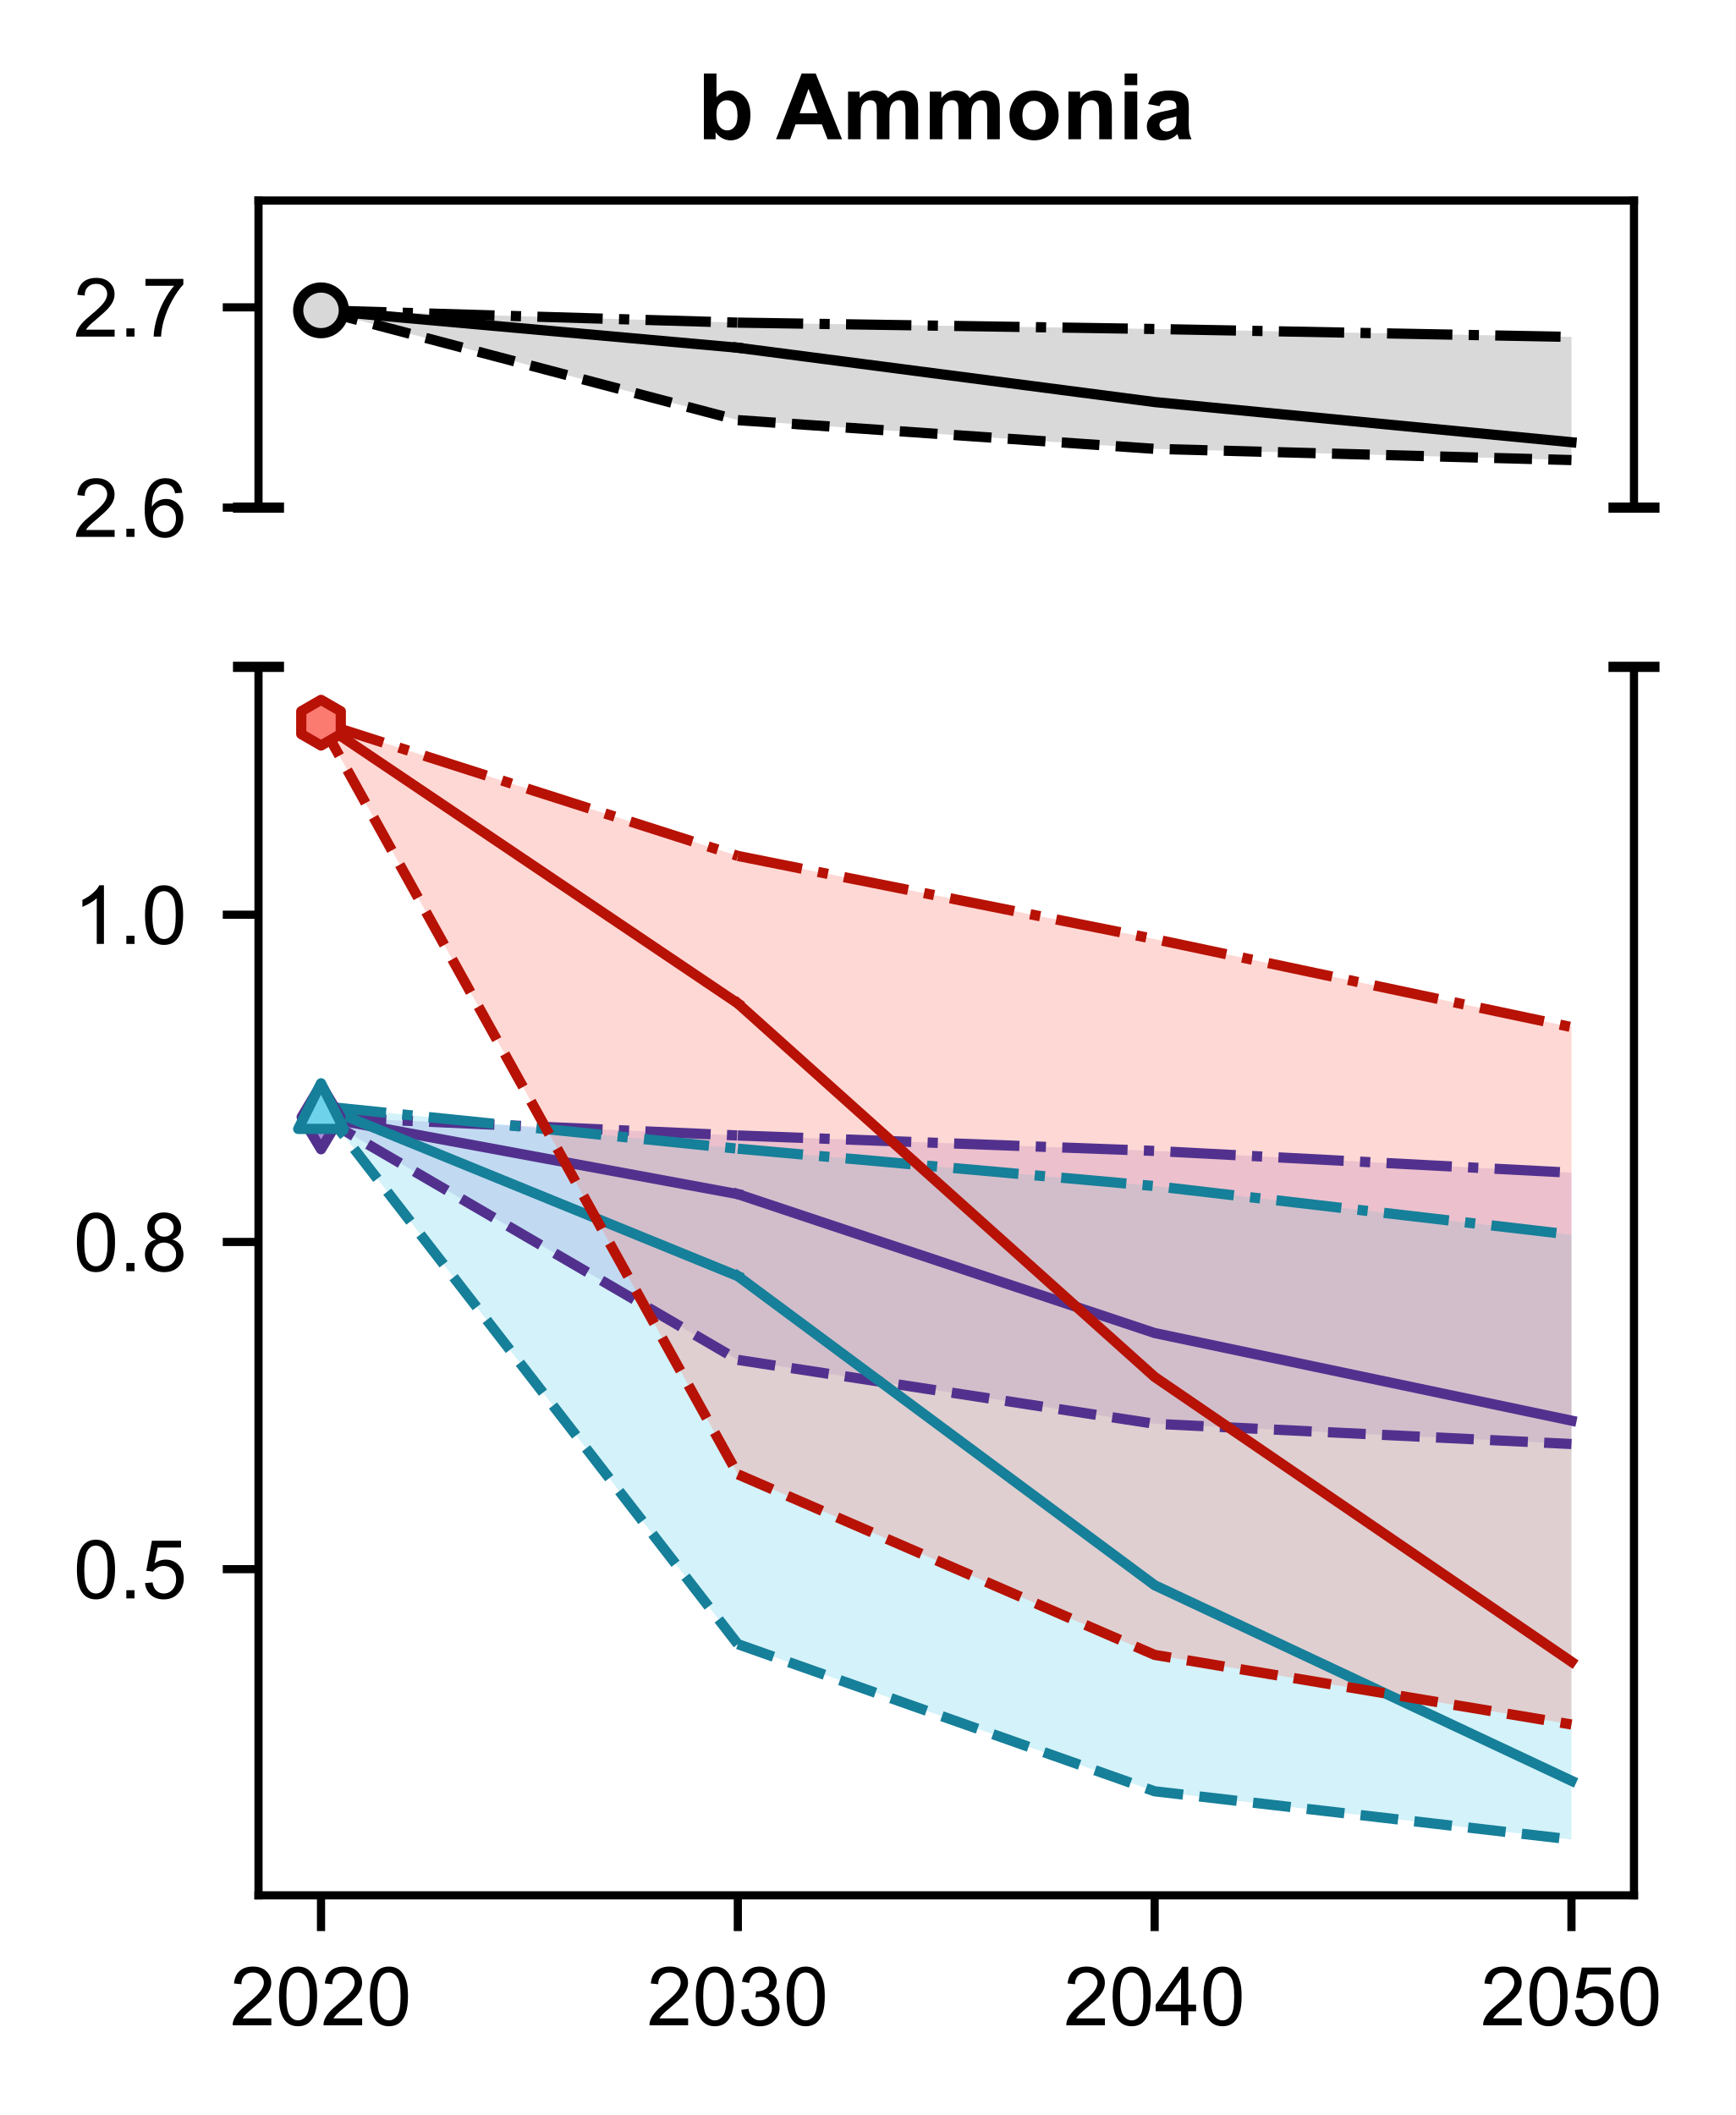
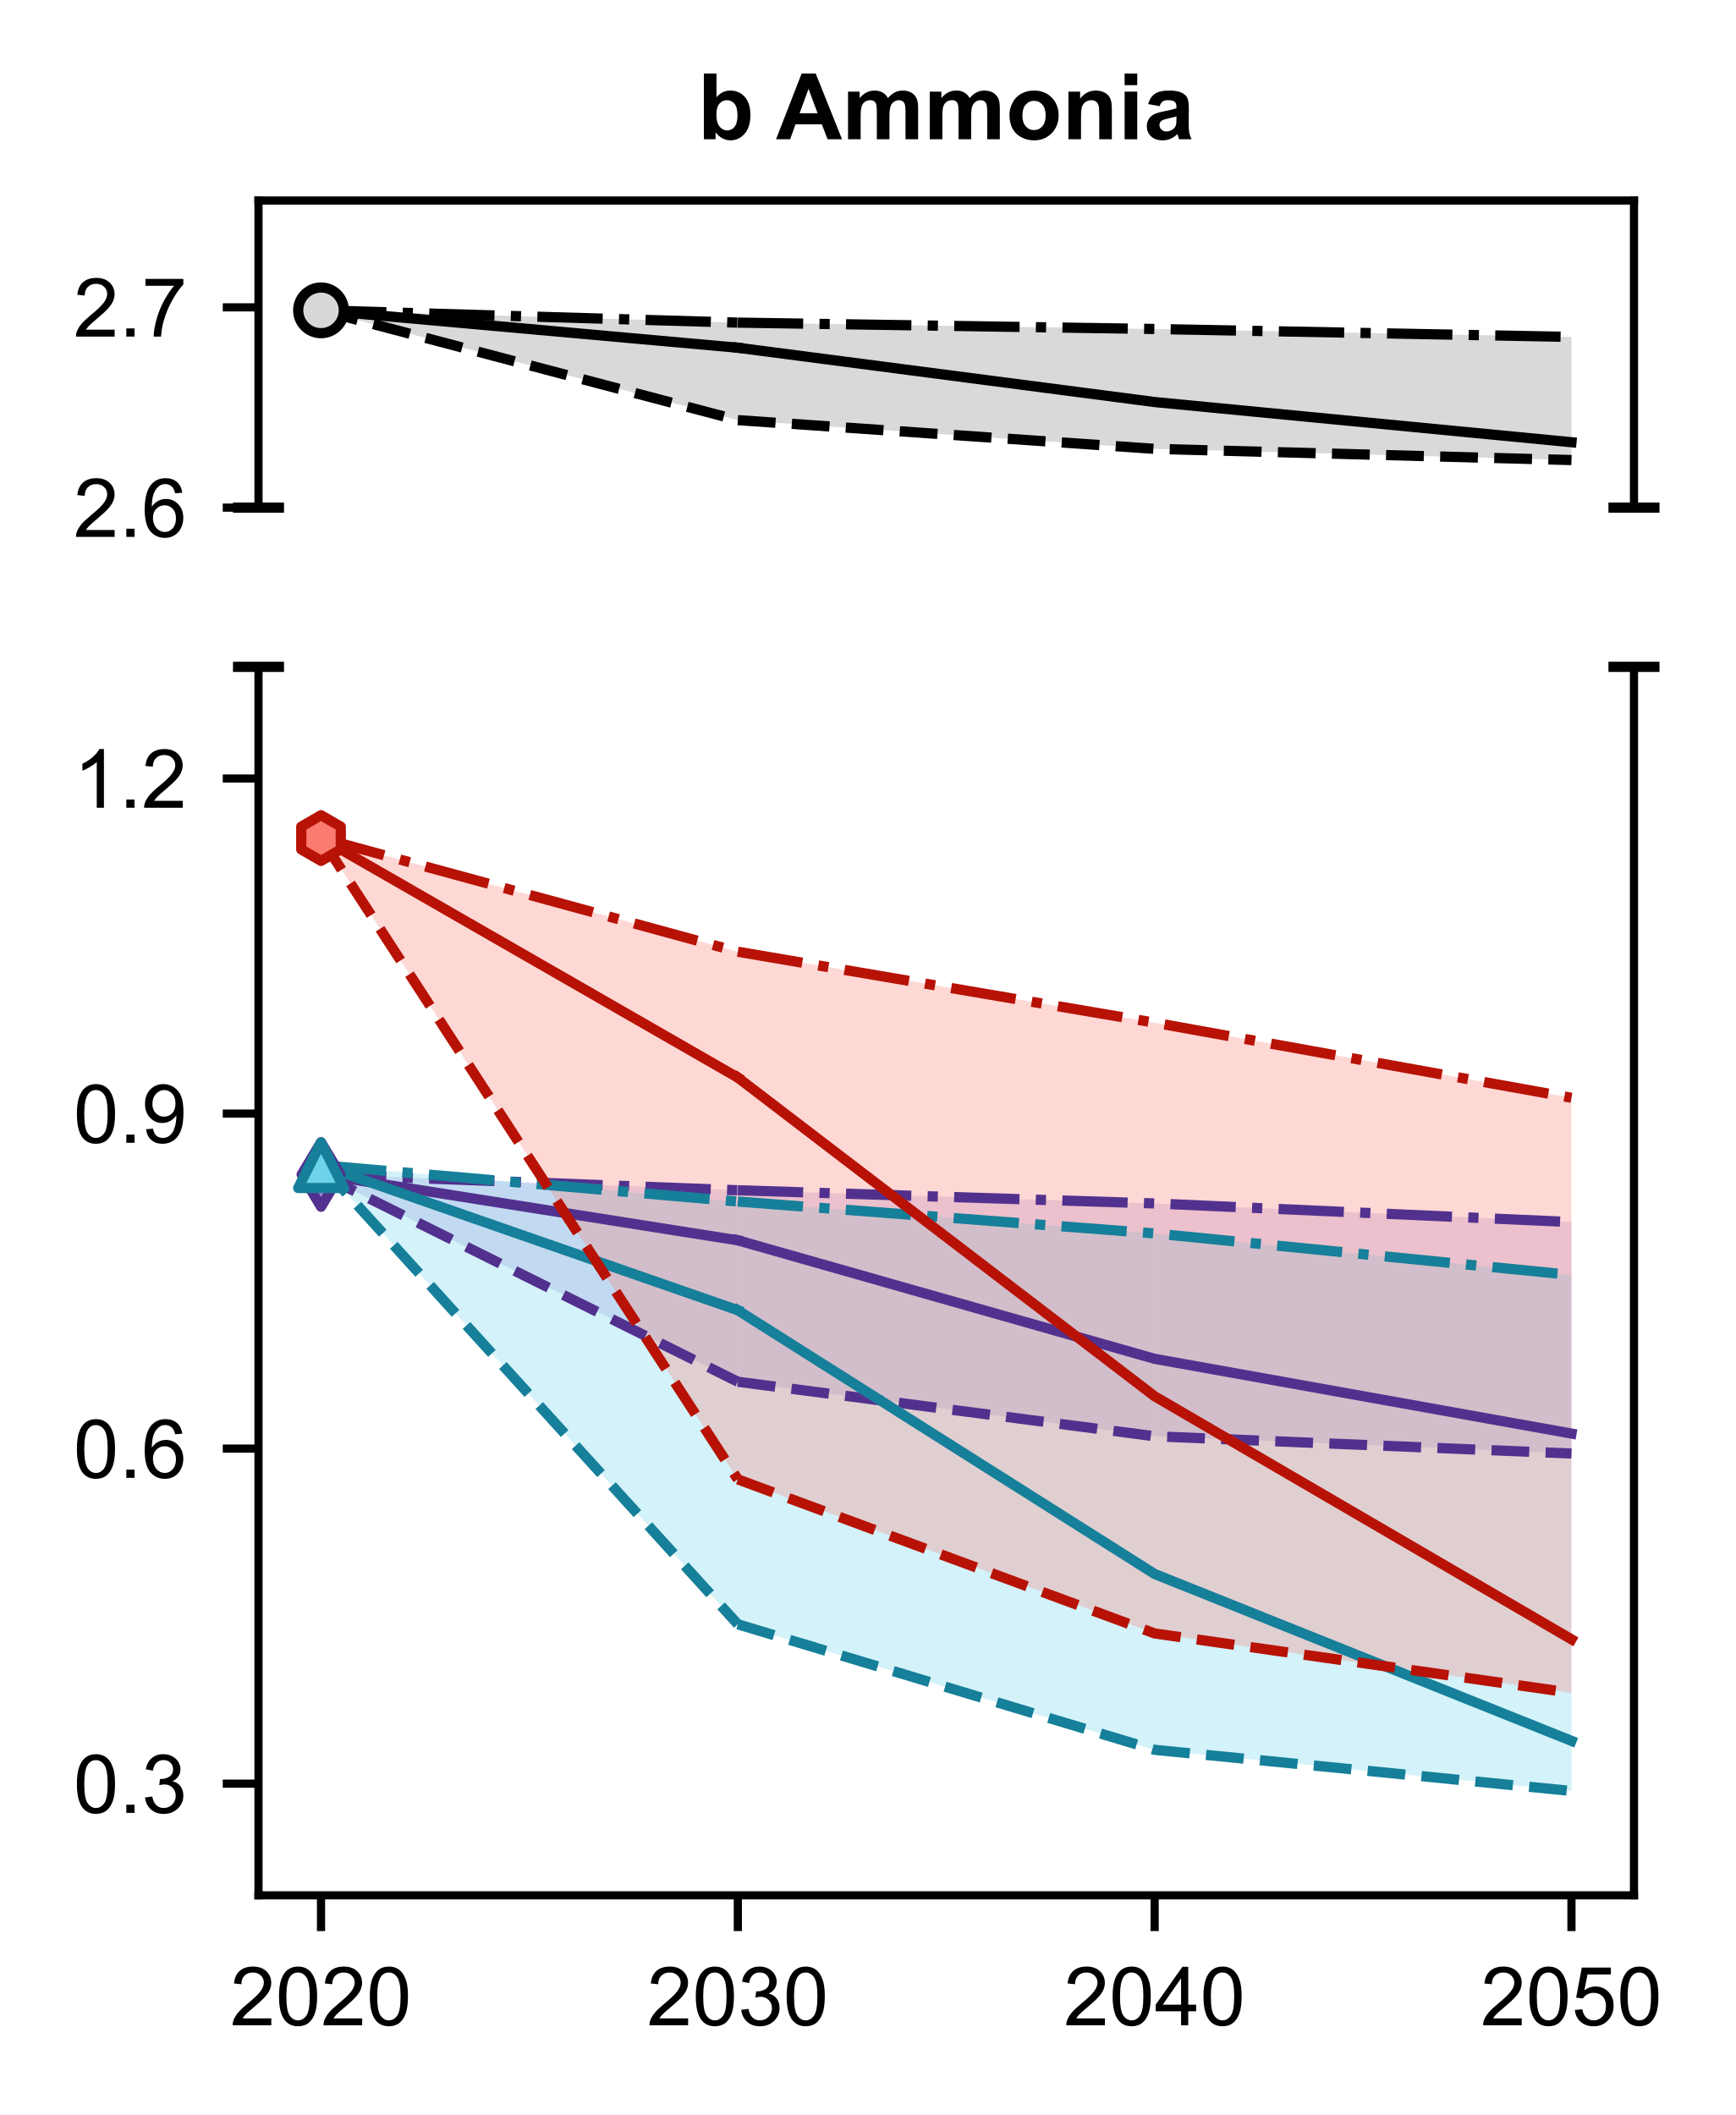
<svg xmlns="http://www.w3.org/2000/svg" xmlns:xlink="http://www.w3.org/1999/xlink" width="170.023pt" height="207.167pt" viewBox="0 0 170.023 207.167" version="1.1">
  <defs>
    <style type="text/css">*{stroke-linejoin: round; stroke-linecap: butt}</style>
  </defs>
  <g id="figure_1">
    <g id="patch_1">
      <path d="M 0 207.167  L 170.023 207.167  L 170.023 0  L 0 0  z " style="fill: #ffffff" />
    </g>
    <g id="axes_1">
      <g id="patch_2">
        <path d="M 25.32 49.725  L 160.05 49.725  L 160.05 19.642  L 25.32 19.642  z " style="fill: #ffffff" />
      </g>
      <g id="patch_3">
-         <path d="M 31.444 30.399  L 72.271 41.152  L 72.271 31.602  z " clip-path="url(#p725fef0a28)" style="fill: #808080; opacity: 0.3" />
+         <path d="M 31.444 30.399  L 72.271 41.152  L 72.271 31.602  z " clip-path="url(#p2d6552500f)" style="fill: #808080; opacity: 0.3" />
      </g>
      <g id="patch_4">
-         <path d="M 72.271 41.152  L 113.098 43.966  L 113.098 32.225  L 72.271 31.602  z " clip-path="url(#p725fef0a28)" style="fill: #808080; opacity: 0.3" />
+         <path d="M 72.271 41.152  L 113.098 43.966  L 113.098 32.225  L 72.271 31.602  z " clip-path="url(#p2d6552500f)" style="fill: #808080; opacity: 0.3" />
      </g>
      <g id="patch_5">
-         <path d="M 113.098 43.966  L 153.926 45.063  L 153.926 33  L 113.098 32.225  z " clip-path="url(#p725fef0a28)" style="fill: #808080; opacity: 0.3" />
+         <path d="M 113.098 43.966  L 153.926 45.063  L 153.926 33  L 113.098 32.225  z " clip-path="url(#p2d6552500f)" style="fill: #808080; opacity: 0.3" />
      </g>
      <g id="line2d_1">
-         <path d="M 31.444 30.399  L 72.271 34.062  " clip-path="url(#p725fef0a28)" style="fill: none; stroke: #000000; stroke-linecap: square" />
+         <path d="M 31.444 30.399  L 72.271 34.062  " clip-path="url(#p2d6552500f)" style="fill: none; stroke: #000000; stroke-linecap: square" />
      </g>
      <g id="line2d_2">
-         <path d="M 72.271 34.062  L 113.098 39.381  L 153.926 43.317  " clip-path="url(#p725fef0a28)" style="fill: none; stroke: #000000; stroke-linecap: square" />
+         <path d="M 72.271 34.062  L 113.098 39.381  L 153.926 43.317  " clip-path="url(#p2d6552500f)" style="fill: none; stroke: #000000; stroke-linecap: square" />
      </g>
      <g id="line2d_3">
-         <path d="M 31.444 30.399  L 72.271 31.602  " clip-path="url(#p725fef0a28)" style="fill: none; stroke-dasharray: 6.4,1.6,1,1.6; stroke-dashoffset: 0; stroke: #000000" />
+         <path d="M 31.444 30.399  L 72.271 31.602  " clip-path="url(#p2d6552500f)" style="fill: none; stroke-dasharray: 6.4,1.6,1,1.6; stroke-dashoffset: 0; stroke: #000000" />
      </g>
      <g id="line2d_4">
-         <path d="M 72.271 31.602  L 113.098 32.225  L 153.926 33  " clip-path="url(#p725fef0a28)" style="fill: none; stroke-dasharray: 6.4,1.6,1,1.6; stroke-dashoffset: 0; stroke: #000000" />
+         <path d="M 72.271 31.602  L 113.098 32.225  L 153.926 33  " clip-path="url(#p2d6552500f)" style="fill: none; stroke-dasharray: 6.4,1.6,1,1.6; stroke-dashoffset: 0; stroke: #000000" />
      </g>
      <g id="line2d_5">
-         <path d="M 31.444 30.399  L 72.271 41.152  " clip-path="url(#p725fef0a28)" style="fill: none; stroke-dasharray: 3.7,1.6; stroke-dashoffset: 0; stroke: #000000" />
+         <path d="M 31.444 30.399  L 72.271 41.152  " clip-path="url(#p2d6552500f)" style="fill: none; stroke-dasharray: 3.7,1.6; stroke-dashoffset: 0; stroke: #000000" />
      </g>
      <g id="line2d_6">
-         <path d="M 72.271 41.152  L 113.098 43.966  L 153.926 45.063  " clip-path="url(#p725fef0a28)" style="fill: none; stroke-dasharray: 3.7,1.6; stroke-dashoffset: 0; stroke: #000000" />
+         <path d="M 72.271 41.152  L 113.098 43.966  L 153.926 45.063  " clip-path="url(#p2d6552500f)" style="fill: none; stroke-dasharray: 3.7,1.6; stroke-dashoffset: 0; stroke: #000000" />
      </g>
      <g id="matplotlib.axis_1">
        <g id="xtick_1" />
        <g id="xtick_2" />
        <g id="xtick_3" />
        <g id="xtick_4" />
      </g>
      <g id="matplotlib.axis_2">
        <g id="ytick_1">
          <g id="line2d_7">
            <defs>
-               <path id="m2f93987292" d="M 0 0  L -3.5 0  " style="stroke: #000000; stroke-width: 0.8" />
+               <path id="m2525337361" d="M 0 0  L -3.5 0  " style="stroke: #000000; stroke-width: 0.8" />
            </defs>
            <g>
-               <use xlink:href="#m2f93987292" x="25.32" y="49.725" style="stroke: #000000; stroke-width: 0.8" />
+               <use xlink:href="#m2525337361" x="25.32" y="49.725" style="stroke: #000000; stroke-width: 0.8" />
            </g>
          </g>
          <g id="text_1">
            <g transform="translate(7.2 52.58833) scale(0.08 -0.08)">
              <defs>
                <path id="ArialMT-32" d="M 3222 541  L 3222 0  L 194 0  Q 188 203 259 391  Q 375 700 629 1000  Q 884 1300 1366 1694  Q 2113 2306 2375 2664  Q 2638 3022 2638 3341  Q 2638 3675 2398 3904  Q 2159 4134 1775 4134  Q 1369 4134 1125 3890  Q 881 3647 878 3216  L 300 3275  Q 359 3922 746 4261  Q 1134 4600 1788 4600  Q 2447 4600 2831 4234  Q 3216 3869 3216 3328  Q 3216 3053 3103 2787  Q 2991 2522 2730 2228  Q 2469 1934 1863 1422  Q 1356 997 1212 845  Q 1069 694 975 541  L 3222 541  z " transform="scale(0.015625)" />
                <path id="ArialMT-2e" d="M 581 0  L 581 641  L 1222 641  L 1222 0  L 581 0  z " transform="scale(0.015625)" />
                <path id="ArialMT-36" d="M 3184 3459  L 2625 3416  Q 2550 3747 2413 3897  Q 2184 4138 1850 4138  Q 1581 4138 1378 3988  Q 1113 3794 959 3422  Q 806 3050 800 2363  Q 1003 2672 1297 2822  Q 1591 2972 1913 2972  Q 2475 2972 2870 2558  Q 3266 2144 3266 1488  Q 3266 1056 3080 686  Q 2894 316 2569 119  Q 2244 -78 1831 -78  Q 1128 -78 684 439  Q 241 956 241 2144  Q 241 3472 731 4075  Q 1159 4600 1884 4600  Q 2425 4600 2770 4297  Q 3116 3994 3184 3459  z M 888 1484  Q 888 1194 1011 928  Q 1134 663 1356 523  Q 1578 384 1822 384  Q 2178 384 2434 671  Q 2691 959 2691 1453  Q 2691 1928 2437 2201  Q 2184 2475 1800 2475  Q 1419 2475 1153 2201  Q 888 1928 888 1484  z " transform="scale(0.015625)" />
              </defs>
              <use xlink:href="#ArialMT-32" />
              <use xlink:href="#ArialMT-2e" x="55.615" />
              <use xlink:href="#ArialMT-36" x="83.398" />
            </g>
          </g>
        </g>
        <g id="ytick_2">
          <g id="line2d_8">
            <g>
-               <use xlink:href="#m2f93987292" x="25.32" y="30.106" style="stroke: #000000; stroke-width: 0.8" />
+               <use xlink:href="#m2525337361" x="25.32" y="30.106" style="stroke: #000000; stroke-width: 0.8" />
            </g>
          </g>
          <g id="text_2">
            <g transform="translate(7.2 32.96887) scale(0.08 -0.08)">
              <defs>
                <path id="ArialMT-37" d="M 303 3981  L 303 4522  L 3269 4522  L 3269 4084  Q 2831 3619 2401 2847  Q 1972 2075 1738 1259  Q 1569 684 1522 0  L 944 0  Q 953 541 1156 1306  Q 1359 2072 1739 2783  Q 2119 3494 2547 3981  L 303 3981  z " transform="scale(0.015625)" />
              </defs>
              <use xlink:href="#ArialMT-32" />
              <use xlink:href="#ArialMT-2e" x="55.615" />
              <use xlink:href="#ArialMT-37" x="83.398" />
            </g>
          </g>
        </g>
      </g>
      <g id="PathCollection_1">
        <defs>
-           <path id="mdefeeb0715" d="M 0 2.236  C 0.593 2.236 1.162 2 1.581 1.581  C 2 1.162 2.236 0.593 2.236 0  C 2.236 -0.593 2 -1.162 1.581 -1.581  C 1.162 -2 0.593 -2.236 0 -2.236  C -0.593 -2.236 -1.162 -2 -1.581 -1.581  C -2 -1.162 -2.236 -0.593 -2.236 0  C -2.236 0.593 -2 1.162 -1.581 1.581  C -1.162 2 -0.593 2.236 0 2.236  z " style="stroke: #000000" />
+           <path id="m74df8abea0" d="M 0 2.236  C 0.593 2.236 1.162 2 1.581 1.581  C 2 1.162 2.236 0.593 2.236 0  C 2.236 -0.593 2 -1.162 1.581 -1.581  C 1.162 -2 0.593 -2.236 0 -2.236  C -0.593 -2.236 -1.162 -2 -1.581 -1.581  C -2 -1.162 -2.236 -0.593 -2.236 0  C -2.236 0.593 -2 1.162 -1.581 1.581  C -1.162 2 -0.593 2.236 0 2.236  z " style="stroke: #000000" />
        </defs>
-         <g clip-path="url(#p725fef0a28)">
-           <use xlink:href="#mdefeeb0715" x="31.444" y="30.399" style="fill: #d8d8d8; stroke: #000000" />
+         <g clip-path="url(#p2d6552500f)">
+           <use xlink:href="#m74df8abea0" x="31.444" y="30.399" style="fill: #d8d8d8; stroke: #000000" />
        </g>
      </g>
      <g id="line2d_9">
        <defs>
-           <path id="m50cf1d99b0" d="M -2.5 0  L 2.5 0  " style="stroke: #000000" />
+           <path id="mf99f64283d" d="M -2.5 0  L 2.5 0  " style="stroke: #000000" />
        </defs>
        <g>
-           <use xlink:href="#m50cf1d99b0" x="25.32" y="49.725" style="stroke: #000000" />
-           <use xlink:href="#m50cf1d99b0" x="160.05" y="49.725" style="stroke: #000000" />
+           <use xlink:href="#mf99f64283d" x="25.32" y="49.725" style="stroke: #000000" />
+           <use xlink:href="#mf99f64283d" x="160.05" y="49.725" style="stroke: #000000" />
        </g>
      </g>
      <g id="patch_6">
        <path d="M 25.32 49.725  L 25.32 19.642  " style="fill: none; stroke: #000000; stroke-width: 0.8; stroke-linejoin: miter; stroke-linecap: square" />
      </g>
      <g id="patch_7">
        <path d="M 160.05 49.725  L 160.05 19.642  " style="fill: none; stroke: #000000; stroke-width: 0.8; stroke-linejoin: miter; stroke-linecap: square" />
      </g>
      <g id="patch_8">
        <path d="M 25.32 19.642  L 160.05 19.642  " style="fill: none; stroke: #000000; stroke-width: 0.8; stroke-linejoin: miter; stroke-linecap: square" />
      </g>
      <g id="text_3">
-         <g transform="translate(68.35252 13.64203) scale(0.09 -0.09)">
+         <g transform="translate(68.35253 13.64203) scale(0.09 -0.09)">
          <defs>
            <path id="Arial-BoldMT-62" d="M 422 0  L 422 4581  L 1300 4581  L 1300 2931  Q 1706 3394 2263 3394  Q 2869 3394 3266 2955  Q 3663 2516 3663 1694  Q 3663 844 3258 384  Q 2853 -75 2275 -75  Q 1991 -75 1714 67  Q 1438 209 1238 488  L 1238 0  L 422 0  z M 1294 1731  Q 1294 1216 1456 969  Q 1684 619 2063 619  Q 2353 619 2558 867  Q 2763 1116 2763 1650  Q 2763 2219 2556 2470  Q 2350 2722 2028 2722  Q 1713 2722 1503 2476  Q 1294 2231 1294 1731  z " transform="scale(0.015625)" />
            <path id="Arial-BoldMT-20" transform="scale(0.015625)" />
            <path id="Arial-BoldMT-41" d="M 4597 0  L 3591 0  L 3191 1041  L 1359 1041  L 981 0  L 0 0  L 1784 4581  L 2763 4581  L 4597 0  z M 2894 1813  L 2263 3513  L 1644 1813  L 2894 1813  z " transform="scale(0.015625)" />
            <path id="Arial-BoldMT-6d" d="M 394 3319  L 1203 3319  L 1203 2866  Q 1638 3394 2238 3394  Q 2556 3394 2790 3262  Q 3025 3131 3175 2866  Q 3394 3131 3647 3262  Q 3900 3394 4188 3394  Q 4553 3394 4806 3245  Q 5059 3097 5184 2809  Q 5275 2597 5275 2122  L 5275 0  L 4397 0  L 4397 1897  Q 4397 2391 4306 2534  Q 4184 2722 3931 2722  Q 3747 2722 3584 2609  Q 3422 2497 3350 2280  Q 3278 2063 3278 1594  L 3278 0  L 2400 0  L 2400 1819  Q 2400 2303 2353 2443  Q 2306 2584 2207 2653  Q 2109 2722 1941 2722  Q 1738 2722 1575 2612  Q 1413 2503 1342 2297  Q 1272 2091 1272 1613  L 1272 0  L 394 0  L 394 3319  z " transform="scale(0.015625)" />
            <path id="Arial-BoldMT-6f" d="M 256 1706  Q 256 2144 472 2553  Q 688 2963 1083 3178  Q 1478 3394 1966 3394  Q 2719 3394 3200 2905  Q 3681 2416 3681 1669  Q 3681 916 3195 420  Q 2709 -75 1972 -75  Q 1516 -75 1102 131  Q 688 338 472 736  Q 256 1134 256 1706  z M 1156 1659  Q 1156 1166 1390 903  Q 1625 641 1969 641  Q 2313 641 2545 903  Q 2778 1166 2778 1666  Q 2778 2153 2545 2415  Q 2313 2678 1969 2678  Q 1625 2678 1390 2415  Q 1156 2153 1156 1659  z " transform="scale(0.015625)" />
            <path id="Arial-BoldMT-6e" d="M 3478 0  L 2600 0  L 2600 1694  Q 2600 2231 2544 2389  Q 2488 2547 2361 2634  Q 2234 2722 2056 2722  Q 1828 2722 1647 2597  Q 1466 2472 1398 2265  Q 1331 2059 1331 1503  L 1331 0  L 453 0  L 453 3319  L 1269 3319  L 1269 2831  Q 1703 3394 2363 3394  Q 2653 3394 2893 3289  Q 3134 3184 3257 3021  Q 3381 2859 3429 2653  Q 3478 2447 3478 2063  L 3478 0  z " transform="scale(0.015625)" />
            <path id="Arial-BoldMT-69" d="M 459 3769  L 459 4581  L 1338 4581  L 1338 3769  L 459 3769  z M 459 0  L 459 3319  L 1338 3319  L 1338 0  L 459 0  z " transform="scale(0.015625)" />
            <path id="Arial-BoldMT-61" d="M 1116 2306  L 319 2450  Q 453 2931 781 3162  Q 1109 3394 1756 3394  Q 2344 3394 2631 3255  Q 2919 3116 3036 2902  Q 3153 2688 3153 2116  L 3144 1091  Q 3144 653 3186 445  Q 3228 238 3344 0  L 2475 0  Q 2441 88 2391 259  Q 2369 338 2359 363  Q 2134 144 1878 34  Q 1622 -75 1331 -75  Q 819 -75 523 203  Q 228 481 228 906  Q 228 1188 362 1408  Q 497 1628 739 1745  Q 981 1863 1438 1950  Q 2053 2066 2291 2166  L 2291 2253  Q 2291 2506 2166 2614  Q 2041 2722 1694 2722  Q 1459 2722 1328 2630  Q 1197 2538 1116 2306  z M 2291 1594  Q 2122 1538 1756 1459  Q 1391 1381 1278 1306  Q 1106 1184 1106 997  Q 1106 813 1243 678  Q 1381 544 1594 544  Q 1831 544 2047 700  Q 2206 819 2256 991  Q 2291 1103 2291 1419  L 2291 1594  z " transform="scale(0.015625)" />
          </defs>
          <use xlink:href="#Arial-BoldMT-62" />
          <use xlink:href="#Arial-BoldMT-20" x="61.084" />
          <use xlink:href="#Arial-BoldMT-41" x="85.117" />
          <use xlink:href="#Arial-BoldMT-6d" x="157.334" />
          <use xlink:href="#Arial-BoldMT-6d" x="246.25" />
          <use xlink:href="#Arial-BoldMT-6f" x="335.166" />
          <use xlink:href="#Arial-BoldMT-6e" x="396.25" />
          <use xlink:href="#Arial-BoldMT-69" x="457.334" />
          <use xlink:href="#Arial-BoldMT-61" x="485.117" />
        </g>
      </g>
    </g>
    <g id="axes_2">
      <g id="patch_9">
        <path d="M 25.32 185.651  L 160.05 185.651  L 160.05 65.318  L 25.32 65.318  z " style="fill: #ffffff" />
      </g>
      <g id="patch_10">
-         <path d="M 31.444 109.412  L 72.271 133.204  L 72.271 111.221  z " clip-path="url(#p7f3b7e5a6b)" style="fill: #a78dd8; opacity: 0.3" />
+         <path d="M 31.444 115.044  L 72.271 135.344  L 72.271 116.587  z " clip-path="url(#p4fde2134c0)" style="fill: #a78dd8; opacity: 0.3" />
      </g>
      <g id="patch_11">
-         <path d="M 72.271 133.204  L 113.098 139.463  L 113.098 112.734  L 72.271 111.221  z " clip-path="url(#p7f3b7e5a6b)" style="fill: #a78dd8; opacity: 0.3" />
+         <path d="M 72.271 135.344  L 113.098 140.685  L 113.098 117.878  L 72.271 116.587  z " clip-path="url(#p4fde2134c0)" style="fill: #a78dd8; opacity: 0.3" />
      </g>
      <g id="patch_12">
-         <path d="M 113.098 139.463  L 153.926 141.443  L 153.926 114.871  L 113.098 112.734  z " clip-path="url(#p7f3b7e5a6b)" style="fill: #a78dd8; opacity: 0.3" />
+         <path d="M 113.098 140.685  L 153.926 142.374  L 153.926 119.702  L 113.098 117.878  z " clip-path="url(#p4fde2134c0)" style="fill: #a78dd8; opacity: 0.3" />
      </g>
      <g id="patch_13">
-         <path d="M 31.444 108.346  L 72.271 161.047  L 72.271 112.517  z " clip-path="url(#p7f3b7e5a6b)" style="fill: #6dd2ea; opacity: 0.3" />
+         <path d="M 31.444 114.134  L 72.271 159.101  L 72.271 117.693  z " clip-path="url(#p4fde2134c0)" style="fill: #6dd2ea; opacity: 0.3" />
      </g>
      <g id="patch_14">
-         <path d="M 72.271 161.047  L 113.098 175.459  L 113.098 116.177  L 72.271 112.517  z " clip-path="url(#p7f3b7e5a6b)" style="fill: #6dd2ea; opacity: 0.3" />
+         <path d="M 72.271 159.101  L 113.098 171.398  L 113.098 120.816  L 72.271 117.693  z " clip-path="url(#p4fde2134c0)" style="fill: #6dd2ea; opacity: 0.3" />
      </g>
      <g id="patch_15">
-         <path d="M 113.098 175.459  L 153.926 180.181  L 153.926 120.947  L 113.098 116.177  z " clip-path="url(#p7f3b7e5a6b)" style="fill: #6dd2ea; opacity: 0.3" />
+         <path d="M 113.098 171.398  L 153.926 175.428  L 153.926 124.886  L 113.098 120.816  z " clip-path="url(#p4fde2134c0)" style="fill: #6dd2ea; opacity: 0.3" />
      </g>
      <g id="patch_16">
-         <path d="M 31.444 70.788  L 72.271 144.411  L 72.271 83.84  z " clip-path="url(#p7f3b7e5a6b)" style="fill: #fb7b71; opacity: 0.3" />
+         <path d="M 31.444 82.088  L 72.271 144.907  L 72.271 93.224  z " clip-path="url(#p4fde2134c0)" style="fill: #fb7b71; opacity: 0.3" />
      </g>
      <g id="patch_17">
-         <path d="M 72.271 144.411  L 113.098 162.098  L 113.098 91.985  L 72.271 83.84  z " clip-path="url(#p7f3b7e5a6b)" style="fill: #fb7b71; opacity: 0.3" />
+         <path d="M 72.271 144.907  L 113.098 159.998  L 113.098 100.174  L 72.271 93.224  z " clip-path="url(#p4fde2134c0)" style="fill: #fb7b71; opacity: 0.3" />
      </g>
      <g id="patch_18">
-         <path d="M 113.098 162.098  L 153.926 168.915  L 153.926 100.606  L 113.098 91.985  z " clip-path="url(#p7f3b7e5a6b)" style="fill: #fb7b71; opacity: 0.3" />
+         <path d="M 113.098 159.998  L 153.926 165.815  L 153.926 107.53  L 113.098 100.174  z " clip-path="url(#p4fde2134c0)" style="fill: #fb7b71; opacity: 0.3" />
      </g>
      <g id="line2d_10">
-         <path d="M 31.444 109.412  L 72.271 116.968  " clip-path="url(#p7f3b7e5a6b)" style="fill: none; stroke: #52318e; stroke-linecap: square" />
+         <path d="M 31.444 115.044  L 72.271 121.491  " clip-path="url(#p4fde2134c0)" style="fill: none; stroke: #52318e; stroke-linecap: square" />
      </g>
      <g id="line2d_11">
-         <path d="M 72.271 116.968  L 113.098 130.573  L 153.926 139.153  " clip-path="url(#p7f3b7e5a6b)" style="fill: none; stroke: #52318e; stroke-linecap: square" />
+         <path d="M 72.271 121.491  L 113.098 133.099  L 153.926 140.42  " clip-path="url(#p4fde2134c0)" style="fill: none; stroke: #52318e; stroke-linecap: square" />
      </g>
      <g id="line2d_12">
-         <path d="M 31.444 109.412  L 72.271 111.221  " clip-path="url(#p7f3b7e5a6b)" style="fill: none; stroke-dasharray: 6.4,1.6,1,1.6; stroke-dashoffset: 0; stroke: #52318e" />
+         <path d="M 31.444 115.044  L 72.271 116.587  " clip-path="url(#p4fde2134c0)" style="fill: none; stroke-dasharray: 6.4,1.6,1,1.6; stroke-dashoffset: 0; stroke: #52318e" />
      </g>
      <g id="line2d_13">
-         <path d="M 72.271 111.221  L 113.098 112.734  L 153.926 114.871  " clip-path="url(#p7f3b7e5a6b)" style="fill: none; stroke-dasharray: 6.4,1.6,1,1.6; stroke-dashoffset: 0; stroke: #52318e" />
+         <path d="M 72.271 116.587  L 113.098 117.878  L 153.926 119.702  " clip-path="url(#p4fde2134c0)" style="fill: none; stroke-dasharray: 6.4,1.6,1,1.6; stroke-dashoffset: 0; stroke: #52318e" />
      </g>
      <g id="line2d_14">
-         <path d="M 31.444 109.412  L 72.271 133.204  " clip-path="url(#p7f3b7e5a6b)" style="fill: none; stroke-dasharray: 3.7,1.6; stroke-dashoffset: 0; stroke: #52318e" />
+         <path d="M 31.444 115.044  L 72.271 135.344  " clip-path="url(#p4fde2134c0)" style="fill: none; stroke-dasharray: 3.7,1.6; stroke-dashoffset: 0; stroke: #52318e" />
      </g>
      <g id="line2d_15">
-         <path d="M 72.271 133.204  L 113.098 139.463  L 153.926 141.443  " clip-path="url(#p7f3b7e5a6b)" style="fill: none; stroke-dasharray: 3.7,1.6; stroke-dashoffset: 0; stroke: #52318e" />
+         <path d="M 72.271 135.344  L 113.098 140.685  L 153.926 142.374  " clip-path="url(#p4fde2134c0)" style="fill: none; stroke-dasharray: 3.7,1.6; stroke-dashoffset: 0; stroke: #52318e" />
      </g>
      <g id="line2d_16">
-         <path d="M 31.444 108.346  L 72.271 124.997  " clip-path="url(#p7f3b7e5a6b)" style="fill: none; stroke: #167f99; stroke-linecap: square" />
+         <path d="M 31.444 114.134  L 72.271 128.341  " clip-path="url(#p4fde2134c0)" style="fill: none; stroke: #167f99; stroke-linecap: square" />
      </g>
      <g id="line2d_17">
-         <path d="M 72.271 124.997  L 113.098 155.274  L 153.926 174.43  " clip-path="url(#p7f3b7e5a6b)" style="fill: none; stroke: #167f99; stroke-linecap: square" />
+         <path d="M 72.271 128.341  L 113.098 154.175  L 153.926 170.52  " clip-path="url(#p4fde2134c0)" style="fill: none; stroke: #167f99; stroke-linecap: square" />
      </g>
      <g id="line2d_18">
-         <path d="M 31.444 108.346  L 72.271 112.517  " clip-path="url(#p7f3b7e5a6b)" style="fill: none; stroke-dasharray: 6.4,1.6,1,1.6; stroke-dashoffset: 0; stroke: #167f99" />
+         <path d="M 31.444 114.134  L 72.271 117.693  " clip-path="url(#p4fde2134c0)" style="fill: none; stroke-dasharray: 6.4,1.6,1,1.6; stroke-dashoffset: 0; stroke: #167f99" />
      </g>
      <g id="line2d_19">
-         <path d="M 72.271 112.517  L 113.098 116.177  L 153.926 120.947  " clip-path="url(#p7f3b7e5a6b)" style="fill: none; stroke-dasharray: 6.4,1.6,1,1.6; stroke-dashoffset: 0; stroke: #167f99" />
+         <path d="M 72.271 117.693  L 113.098 120.816  L 153.926 124.886  " clip-path="url(#p4fde2134c0)" style="fill: none; stroke-dasharray: 6.4,1.6,1,1.6; stroke-dashoffset: 0; stroke: #167f99" />
      </g>
      <g id="line2d_20">
-         <path d="M 31.444 108.346  L 72.271 161.047  " clip-path="url(#p7f3b7e5a6b)" style="fill: none; stroke-dasharray: 3.7,1.6; stroke-dashoffset: 0; stroke: #167f99" />
+         <path d="M 31.444 114.134  L 72.271 159.101  " clip-path="url(#p4fde2134c0)" style="fill: none; stroke-dasharray: 3.7,1.6; stroke-dashoffset: 0; stroke: #167f99" />
      </g>
      <g id="line2d_21">
-         <path d="M 72.271 161.047  L 113.098 175.459  L 153.926 180.181  " clip-path="url(#p7f3b7e5a6b)" style="fill: none; stroke-dasharray: 3.7,1.6; stroke-dashoffset: 0; stroke: #167f99" />
+         <path d="M 72.271 159.101  L 113.098 171.398  L 153.926 175.428  " clip-path="url(#p4fde2134c0)" style="fill: none; stroke-dasharray: 3.7,1.6; stroke-dashoffset: 0; stroke: #167f99" />
      </g>
      <g id="line2d_22">
-         <path d="M 31.444 70.788  L 72.271 98.289  " clip-path="url(#p7f3b7e5a6b)" style="fill: none; stroke: #b71205; stroke-linecap: square" />
+         <path d="M 31.444 82.088  L 72.271 105.553  " clip-path="url(#p4fde2134c0)" style="fill: none; stroke: #b71205; stroke-linecap: square" />
      </g>
      <g id="line2d_23">
-         <path d="M 72.271 98.289  L 113.098 134.873  L 153.926 162.773  " clip-path="url(#p7f3b7e5a6b)" style="fill: none; stroke: #b71205; stroke-linecap: square" />
+         <path d="M 72.271 105.553  L 113.098 136.768  L 153.926 160.574  " clip-path="url(#p4fde2134c0)" style="fill: none; stroke: #b71205; stroke-linecap: square" />
      </g>
      <g id="line2d_24">
-         <path d="M 31.444 70.788  L 72.271 83.84  " clip-path="url(#p7f3b7e5a6b)" style="fill: none; stroke-dasharray: 6.4,1.6,1,1.6; stroke-dashoffset: 0; stroke: #b71205" />
+         <path d="M 31.444 82.088  L 72.271 93.224  " clip-path="url(#p4fde2134c0)" style="fill: none; stroke-dasharray: 6.4,1.6,1,1.6; stroke-dashoffset: 0; stroke: #b71205" />
      </g>
      <g id="line2d_25">
-         <path d="M 72.271 83.84  L 113.098 91.985  L 153.926 100.606  " clip-path="url(#p7f3b7e5a6b)" style="fill: none; stroke-dasharray: 6.4,1.6,1,1.6; stroke-dashoffset: 0; stroke: #b71205" />
+         <path d="M 72.271 93.224  L 113.098 100.174  L 153.926 107.53  " clip-path="url(#p4fde2134c0)" style="fill: none; stroke-dasharray: 6.4,1.6,1,1.6; stroke-dashoffset: 0; stroke: #b71205" />
      </g>
      <g id="line2d_26">
-         <path d="M 31.444 70.788  L 72.271 144.411  " clip-path="url(#p7f3b7e5a6b)" style="fill: none; stroke-dasharray: 3.7,1.6; stroke-dashoffset: 0; stroke: #b71205" />
+         <path d="M 31.444 82.088  L 72.271 144.907  " clip-path="url(#p4fde2134c0)" style="fill: none; stroke-dasharray: 3.7,1.6; stroke-dashoffset: 0; stroke: #b71205" />
      </g>
      <g id="line2d_27">
-         <path d="M 72.271 144.411  L 113.098 162.098  L 153.926 168.915  " clip-path="url(#p7f3b7e5a6b)" style="fill: none; stroke-dasharray: 3.7,1.6; stroke-dashoffset: 0; stroke: #b71205" />
+         <path d="M 72.271 144.907  L 113.098 159.998  L 153.926 165.815  " clip-path="url(#p4fde2134c0)" style="fill: none; stroke-dasharray: 3.7,1.6; stroke-dashoffset: 0; stroke: #b71205" />
      </g>
      <g id="matplotlib.axis_3">
        <g id="xtick_5">
          <g id="line2d_28">
            <defs>
-               <path id="m79ca3bedbb" d="M 0 0  L 0 3.5  " style="stroke: #000000; stroke-width: 0.8" />
+               <path id="ma3f3109361" d="M 0 0  L 0 3.5  " style="stroke: #000000; stroke-width: 0.8" />
            </defs>
            <g>
-               <use xlink:href="#m79ca3bedbb" x="31.444" y="185.651" style="stroke: #000000; stroke-width: 0.8" />
+               <use xlink:href="#ma3f3109361" x="31.444" y="185.651" style="stroke: #000000; stroke-width: 0.8" />
            </g>
          </g>
          <g id="text_4">
            <g transform="translate(22.54658 198.3773) scale(0.08 -0.08)">
              <defs>
                <path id="ArialMT-30" d="M 266 2259  Q 266 3072 433 3567  Q 600 4063 929 4331  Q 1259 4600 1759 4600  Q 2128 4600 2406 4451  Q 2684 4303 2865 4023  Q 3047 3744 3150 3342  Q 3253 2941 3253 2259  Q 3253 1453 3087 958  Q 2922 463 2592 192  Q 2263 -78 1759 -78  Q 1097 -78 719 397  Q 266 969 266 2259  z M 844 2259  Q 844 1131 1108 757  Q 1372 384 1759 384  Q 2147 384 2411 759  Q 2675 1134 2675 2259  Q 2675 3391 2411 3762  Q 2147 4134 1753 4134  Q 1366 4134 1134 3806  Q 844 3388 844 2259  z " transform="scale(0.015625)" />
              </defs>
              <use xlink:href="#ArialMT-32" />
              <use xlink:href="#ArialMT-30" x="55.615" />
              <use xlink:href="#ArialMT-32" x="111.23" />
              <use xlink:href="#ArialMT-30" x="166.846" />
            </g>
          </g>
        </g>
        <g id="xtick_6">
          <g id="line2d_29">
            <g>
-               <use xlink:href="#m79ca3bedbb" x="72.271" y="185.651" style="stroke: #000000; stroke-width: 0.8" />
+               <use xlink:href="#ma3f3109361" x="72.271" y="185.651" style="stroke: #000000; stroke-width: 0.8" />
            </g>
          </g>
          <g id="text_5">
-             <g transform="translate(63.37377 198.3773) scale(0.08 -0.08)">
+             <g transform="translate(63.37378 198.3773) scale(0.08 -0.08)">
              <defs>
                <path id="ArialMT-33" d="M 269 1209  L 831 1284  Q 928 806 1161 595  Q 1394 384 1728 384  Q 2125 384 2398 659  Q 2672 934 2672 1341  Q 2672 1728 2419 1979  Q 2166 2231 1775 2231  Q 1616 2231 1378 2169  L 1441 2663  Q 1497 2656 1531 2656  Q 1891 2656 2178 2843  Q 2466 3031 2466 3422  Q 2466 3731 2256 3934  Q 2047 4138 1716 4138  Q 1388 4138 1169 3931  Q 950 3725 888 3313  L 325 3413  Q 428 3978 793 4289  Q 1159 4600 1703 4600  Q 2078 4600 2393 4439  Q 2709 4278 2876 4000  Q 3044 3722 3044 3409  Q 3044 3113 2884 2869  Q 2725 2625 2413 2481  Q 2819 2388 3044 2092  Q 3269 1797 3269 1353  Q 3269 753 2831 336  Q 2394 -81 1725 -81  Q 1122 -81 723 278  Q 325 638 269 1209  z " transform="scale(0.015625)" />
              </defs>
              <use xlink:href="#ArialMT-32" />
              <use xlink:href="#ArialMT-30" x="55.615" />
              <use xlink:href="#ArialMT-33" x="111.23" />
              <use xlink:href="#ArialMT-30" x="166.846" />
            </g>
          </g>
        </g>
        <g id="xtick_7">
          <g id="line2d_30">
            <g>
-               <use xlink:href="#m79ca3bedbb" x="113.098" y="185.651" style="stroke: #000000; stroke-width: 0.8" />
+               <use xlink:href="#ma3f3109361" x="113.098" y="185.651" style="stroke: #000000; stroke-width: 0.8" />
            </g>
          </g>
          <g id="text_6">
            <g transform="translate(104.201 198.3773) scale(0.08 -0.08)">
              <defs>
                <path id="ArialMT-34" d="M 2069 0  L 2069 1097  L 81 1097  L 81 1613  L 2172 4581  L 2631 4581  L 2631 1613  L 3250 1613  L 3250 1097  L 2631 1097  L 2631 0  L 2069 0  z M 2069 1613  L 2069 3678  L 634 1613  L 2069 1613  z " transform="scale(0.015625)" />
              </defs>
              <use xlink:href="#ArialMT-32" />
              <use xlink:href="#ArialMT-30" x="55.615" />
              <use xlink:href="#ArialMT-34" x="111.23" />
              <use xlink:href="#ArialMT-30" x="166.846" />
            </g>
          </g>
        </g>
        <g id="xtick_8">
          <g id="line2d_31">
            <g>
-               <use xlink:href="#m79ca3bedbb" x="153.926" y="185.651" style="stroke: #000000; stroke-width: 0.8" />
+               <use xlink:href="#ma3f3109361" x="153.926" y="185.651" style="stroke: #000000; stroke-width: 0.8" />
            </g>
          </g>
          <g id="text_7">
-             <g transform="translate(145.0281 198.3773) scale(0.08 -0.08)">
+             <g transform="translate(145.0282 198.3773) scale(0.08 -0.08)">
              <defs>
                <path id="ArialMT-35" d="M 266 1200  L 856 1250  Q 922 819 1161 601  Q 1400 384 1738 384  Q 2144 384 2425 690  Q 2706 997 2706 1503  Q 2706 1984 2436 2262  Q 2166 2541 1728 2541  Q 1456 2541 1237 2417  Q 1019 2294 894 2097  L 366 2166  L 809 4519  L 3088 4519  L 3088 3981  L 1259 3981  L 1013 2750  Q 1425 3038 1878 3038  Q 2478 3038 2890 2622  Q 3303 2206 3303 1553  Q 3303 931 2941 478  Q 2500 -78 1738 -78  Q 1113 -78 717 272  Q 322 622 266 1200  z " transform="scale(0.015625)" />
              </defs>
              <use xlink:href="#ArialMT-32" />
              <use xlink:href="#ArialMT-30" x="55.615" />
              <use xlink:href="#ArialMT-35" x="111.23" />
              <use xlink:href="#ArialMT-30" x="166.846" />
            </g>
          </g>
        </g>
      </g>
      <g id="matplotlib.axis_4">
        <g id="ytick_3">
          <g id="line2d_32">
            <g>
-               <use xlink:href="#m2f93987292" x="25.32" y="153.701" style="stroke: #000000; stroke-width: 0.8" />
+               <use xlink:href="#m2525337361" x="25.32" y="174.712" style="stroke: #000000; stroke-width: 0.8" />
            </g>
          </g>
          <g id="text_8">
-             <g transform="translate(7.2 156.5638) scale(0.08 -0.08)">
+             <g transform="translate(7.2 177.5748) scale(0.08 -0.08)">
              <use xlink:href="#ArialMT-30" />
              <use xlink:href="#ArialMT-2e" x="55.615" />
-               <use xlink:href="#ArialMT-35" x="83.398" />
+               <use xlink:href="#ArialMT-33" x="83.398" />
            </g>
          </g>
        </g>
        <g id="ytick_4">
          <g id="line2d_33">
            <g>
-               <use xlink:href="#m2f93987292" x="25.32" y="121.649" style="stroke: #000000; stroke-width: 0.8" />
+               <use xlink:href="#m2525337361" x="25.32" y="141.894" style="stroke: #000000; stroke-width: 0.8" />
            </g>
          </g>
          <g id="text_9">
-             <g transform="translate(7.2 124.5118) scale(0.08 -0.08)">
-               <defs>
-                 <path id="ArialMT-38" d="M 1131 2484  Q 781 2613 612 2850  Q 444 3088 444 3419  Q 444 3919 803 4259  Q 1163 4600 1759 4600  Q 2359 4600 2725 4251  Q 3091 3903 3091 3403  Q 3091 3084 2923 2848  Q 2756 2613 2416 2484  Q 2838 2347 3058 2040  Q 3278 1734 3278 1309  Q 3278 722 2862 322  Q 2447 -78 1769 -78  Q 1091 -78 675 323  Q 259 725 259 1325  Q 259 1772 486 2073  Q 713 2375 1131 2484  z M 1019 3438  Q 1019 3113 1228 2906  Q 1438 2700 1772 2700  Q 2097 2700 2305 2904  Q 2513 3109 2513 3406  Q 2513 3716 2298 3927  Q 2084 4138 1766 4138  Q 1444 4138 1231 3931  Q 1019 3725 1019 3438  z M 838 1322  Q 838 1081 952 856  Q 1066 631 1291 507  Q 1516 384 1775 384  Q 2178 384 2440 643  Q 2703 903 2703 1303  Q 2703 1709 2433 1975  Q 2163 2241 1756 2241  Q 1359 2241 1098 1978  Q 838 1716 838 1322  z " transform="scale(0.015625)" />
-               </defs>
+             <g transform="translate(7.2 144.7568) scale(0.08 -0.08)">
              <use xlink:href="#ArialMT-30" />
              <use xlink:href="#ArialMT-2e" x="55.615" />
-               <use xlink:href="#ArialMT-38" x="83.398" />
+               <use xlink:href="#ArialMT-36" x="83.398" />
            </g>
          </g>
        </g>
        <g id="ytick_5">
          <g id="line2d_34">
            <g>
-               <use xlink:href="#m2f93987292" x="25.32" y="89.597" style="stroke: #000000; stroke-width: 0.8" />
+               <use xlink:href="#m2525337361" x="25.32" y="109.076" style="stroke: #000000; stroke-width: 0.8" />
            </g>
          </g>
          <g id="text_10">
-             <g transform="translate(7.2 92.45983) scale(0.08 -0.08)">
+             <g transform="translate(7.2 111.9388) scale(0.08 -0.08)">
+               <defs>
+                 <path id="ArialMT-39" d="M 350 1059  L 891 1109  Q 959 728 1153 556  Q 1347 384 1650 384  Q 1909 384 2104 503  Q 2300 622 2425 820  Q 2550 1019 2634 1356  Q 2719 1694 2719 2044  Q 2719 2081 2716 2156  Q 2547 1888 2255 1720  Q 1963 1553 1622 1553  Q 1053 1553 659 1965  Q 266 2378 266 3053  Q 266 3750 677 4175  Q 1088 4600 1706 4600  Q 2153 4600 2523 4359  Q 2894 4119 3086 3673  Q 3278 3228 3278 2384  Q 3278 1506 3087 986  Q 2897 466 2520 194  Q 2144 -78 1638 -78  Q 1100 -78 759 220  Q 419 519 350 1059  z M 2653 3081  Q 2653 3566 2395 3850  Q 2138 4134 1775 4134  Q 1400 4134 1122 3828  Q 844 3522 844 3034  Q 844 2597 1108 2323  Q 1372 2050 1759 2050  Q 2150 2050 2401 2323  Q 2653 2597 2653 3081  z " transform="scale(0.015625)" />
+               </defs>
+               <use xlink:href="#ArialMT-30" />
+               <use xlink:href="#ArialMT-2e" x="55.615" />
+               <use xlink:href="#ArialMT-39" x="83.398" />
+             </g>
+           </g>
+         </g>
+         <g id="ytick_6">
+           <g id="line2d_35">
+             <g>
+               <use xlink:href="#m2525337361" x="25.32" y="76.258" style="stroke: #000000; stroke-width: 0.8" />
+             </g>
+           </g>
+           <g id="text_11">
+             <g transform="translate(7.2 79.12079) scale(0.08 -0.08)">
              <defs>
                <path id="ArialMT-31" d="M 2384 0  L 1822 0  L 1822 3584  Q 1619 3391 1289 3197  Q 959 3003 697 2906  L 697 3450  Q 1169 3672 1522 3987  Q 1875 4303 2022 4600  L 2384 4600  L 2384 0  z " transform="scale(0.015625)" />
              </defs>
              <use xlink:href="#ArialMT-31" />
              <use xlink:href="#ArialMT-2e" x="55.615" />
-               <use xlink:href="#ArialMT-30" x="83.398" />
+               <use xlink:href="#ArialMT-32" x="83.398" />
            </g>
          </g>
        </g>
      </g>
      <g id="PathCollection_2">
        <defs>
-           <path id="mb244993dc8" d="M -0 3.162  L 1.897 0  L 0 -3.162  L -1.897 -0  z " style="stroke: #52318e" />
+           <path id="m1f75bb56c4" d="M -0 3.162  L 1.897 0  L 0 -3.162  L -1.897 -0  z " style="stroke: #52318e" />
        </defs>
-         <g clip-path="url(#p7f3b7e5a6b)">
-           <use xlink:href="#mb244993dc8" x="31.444" y="109.412" style="fill: #a78dd8; stroke: #52318e" />
+         <g clip-path="url(#p4fde2134c0)">
+           <use xlink:href="#m1f75bb56c4" x="31.444" y="115.044" style="fill: #a78dd8; stroke: #52318e" />
        </g>
      </g>
      <g id="PathCollection_3">
        <defs>
-           <path id="m35a958e6fa" d="M 0 -2.236  L -2.236 2.236  L 2.236 2.236  z " style="stroke: #167f99" />
+           <path id="mc1abe06eb8" d="M 0 -2.236  L -2.236 2.236  L 2.236 2.236  z " style="stroke: #167f99" />
        </defs>
-         <g clip-path="url(#p7f3b7e5a6b)">
-           <use xlink:href="#m35a958e6fa" x="31.444" y="108.346" style="fill: #6dd2ea; stroke: #167f99" />
+         <g clip-path="url(#p4fde2134c0)">
+           <use xlink:href="#mc1abe06eb8" x="31.444" y="114.134" style="fill: #6dd2ea; stroke: #167f99" />
        </g>
      </g>
      <g id="PathCollection_4">
        <defs>
-           <path id="mb471ff61a3" d="M 0 -2.236  L -1.936 -1.118  L -1.936 1.118  L -0 2.236  L 1.936 1.118  L 1.936 -1.118  z " style="stroke: #b71205" />
+           <path id="m0df69c2875" d="M 0 -2.236  L -1.936 -1.118  L -1.936 1.118  L -0 2.236  L 1.936 1.118  L 1.936 -1.118  z " style="stroke: #b71205" />
        </defs>
-         <g clip-path="url(#p7f3b7e5a6b)">
-           <use xlink:href="#mb471ff61a3" x="31.444" y="70.788" style="fill: #fb7b71; stroke: #b71205" />
-         </g>
-       </g>
-       <g id="line2d_35">
+         <g clip-path="url(#p4fde2134c0)">
+           <use xlink:href="#m0df69c2875" x="31.444" y="82.088" style="fill: #fb7b71; stroke: #b71205" />
+         </g>
+       </g>
+       <g id="line2d_36">
        <g>
-           <use xlink:href="#m50cf1d99b0" x="25.32" y="65.318" style="stroke: #000000" />
-           <use xlink:href="#m50cf1d99b0" x="160.05" y="65.318" style="stroke: #000000" />
+           <use xlink:href="#mf99f64283d" x="25.32" y="65.318" style="stroke: #000000" />
+           <use xlink:href="#mf99f64283d" x="160.05" y="65.318" style="stroke: #000000" />
        </g>
      </g>
      <g id="patch_19">
        <path d="M 25.32 185.651  L 25.32 65.318  " style="fill: none; stroke: #000000; stroke-width: 0.8; stroke-linejoin: miter; stroke-linecap: square" />
      </g>
      <g id="patch_20">
        <path d="M 160.05 185.651  L 160.05 65.318  " style="fill: none; stroke: #000000; stroke-width: 0.8; stroke-linejoin: miter; stroke-linecap: square" />
      </g>
      <g id="patch_21">
        <path d="M 25.32 185.651  L 160.05 185.651  " style="fill: none; stroke: #000000; stroke-width: 0.8; stroke-linejoin: miter; stroke-linecap: square" />
      </g>
    </g>
  </g>
  <defs>
-     <clipPath id="p725fef0a28">
+     <clipPath id="p2d6552500f">
      <rect x="25.32" y="19.642" width="134.73" height="30.083" />
    </clipPath>
-     <clipPath id="p7f3b7e5a6b">
+     <clipPath id="p4fde2134c0">
      <rect x="25.32" y="65.318" width="134.73" height="120.333" />
    </clipPath>
  </defs>
</svg>
